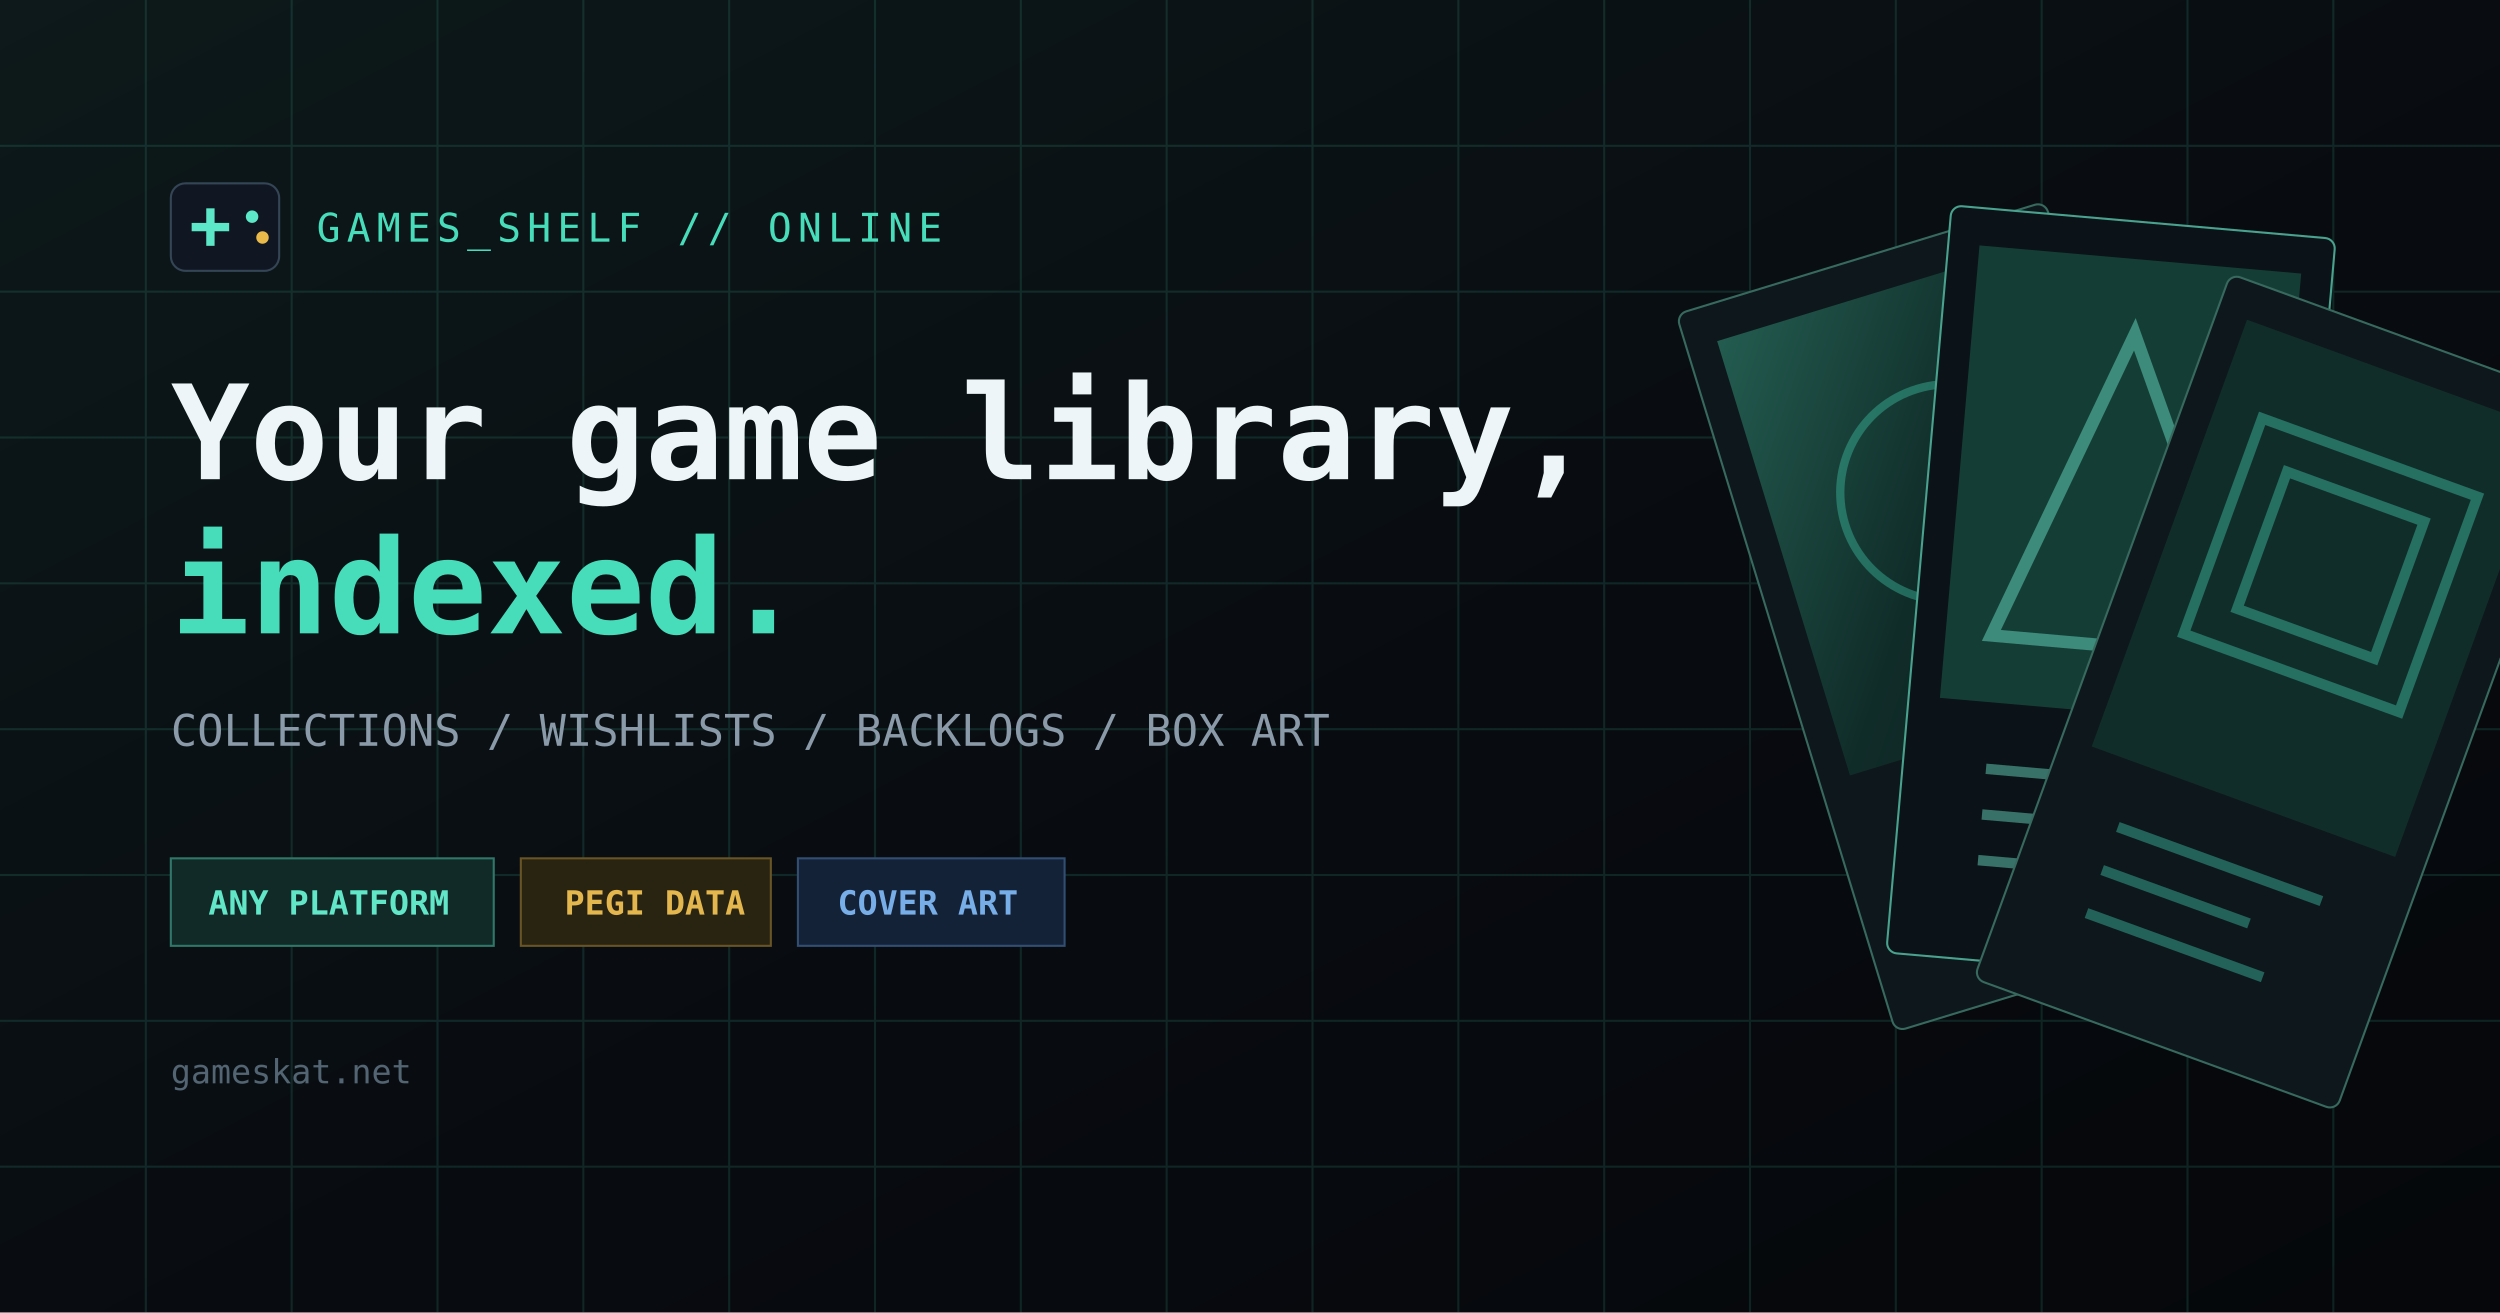
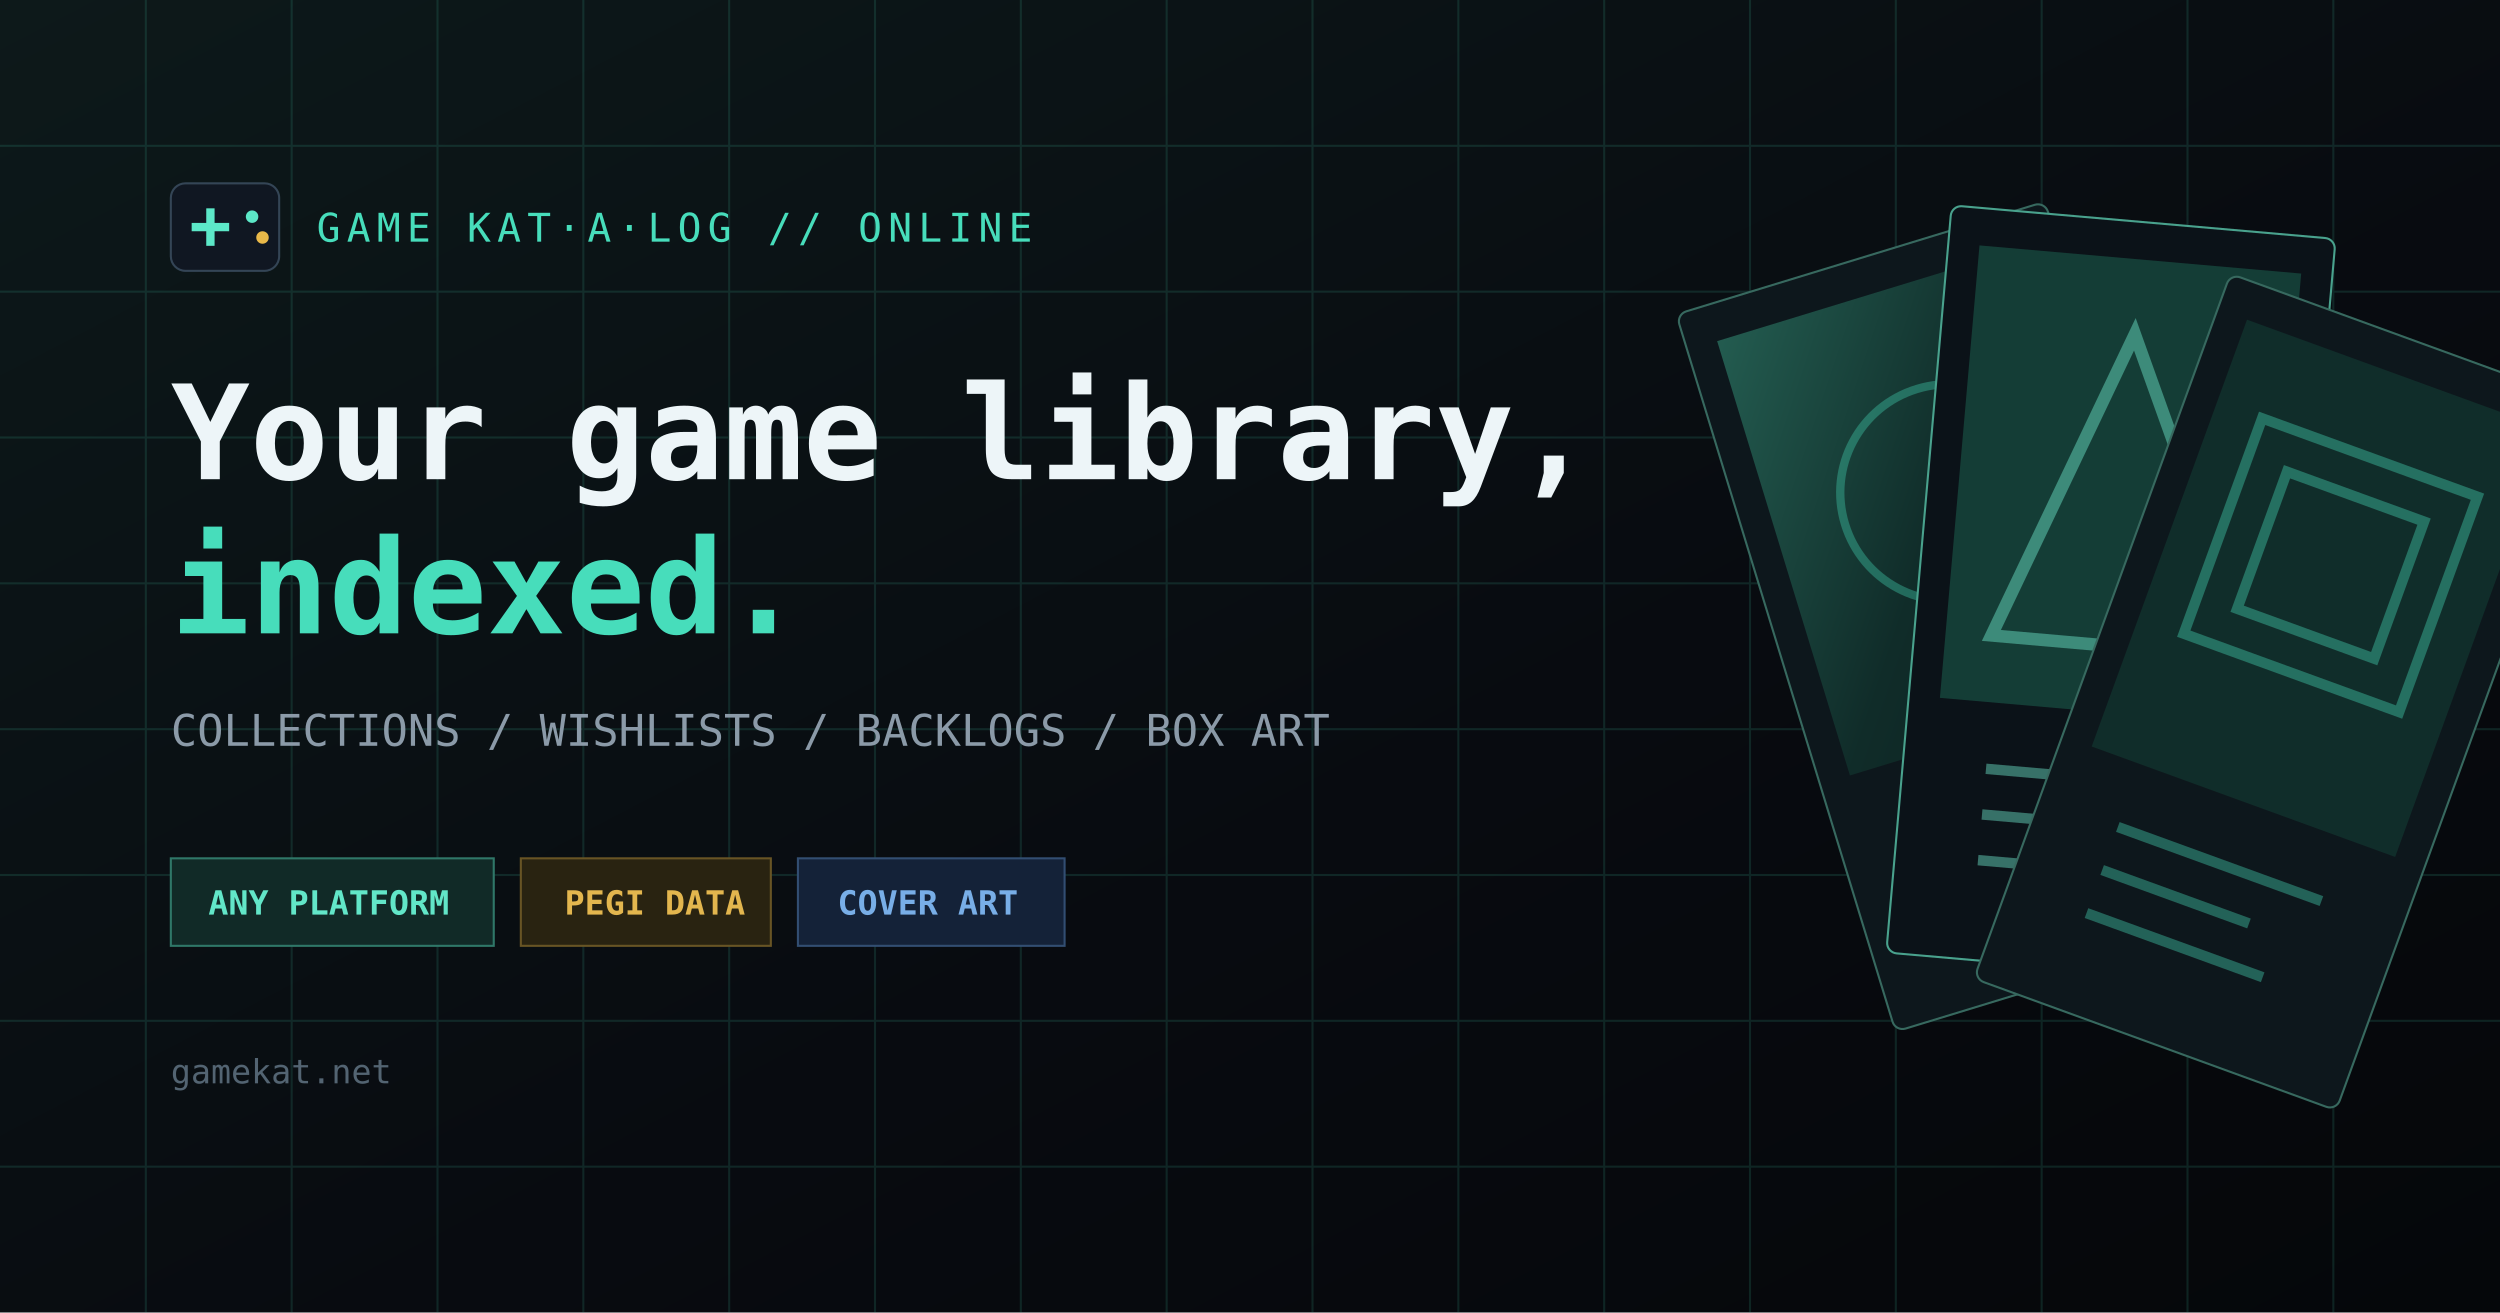
<svg xmlns="http://www.w3.org/2000/svg" width="1200" height="630" viewBox="0 0 1200 630">
  <defs>
    <linearGradient id="bg" x2="1" y2="1">
      <stop stop-color="#0d191a" />
      <stop offset=".58" stop-color="#080b10" />
      <stop offset="1" stop-color="#05070a" />
    </linearGradient>
    <linearGradient id="cover" x2="1" y2="1">
      <stop stop-color="#235c50" />
      <stop offset=".5" stop-color="#102c29" />
      <stop offset="1" stop-color="#0a1d1c" />
    </linearGradient>
    <filter id="shadow">
      <feDropShadow dx="0" dy="18" stdDeviation="15" flood-opacity=".65" />
    </filter>
  </defs>
  <rect width="1200" height="630" fill="url(#bg)" />
  <g opacity=".13" stroke="#47ddbb">
    <path d="M0 70h1200M0 140h1200M0 210h1200M0 280h1200M0 350h1200M0 420h1200M0 490h1200M0 560h1200" />
    <path d="M70 0v630M140 0v630M210 0v630M280 0v630M350 0v630M420 0v630M490 0v630M560 0v630M630 0v630M700 0v630M770 0v630M840 0v630M910 0v630M980 0v630M1050 0v630M1120 0v630" />
  </g>
  <g transform="translate(82 88)">
    <rect width="52" height="42" rx="7" fill="#101722" stroke="#344556" />
    <path d="M10 21h18M19 12v18" stroke="#5ce8c8" stroke-width="4" />
    <circle cx="39" cy="16" r="3" fill="#5ce8c8" />
    <circle cx="44" cy="26" r="3" fill="#e9b949" />
-     <text x="70" y="28" fill="#47ddbb" font-family="monospace" font-size="19" letter-spacing="3">GAMES_SHELF // ONLINE</text>
+     <text x="70" y="28" fill="#47ddbb" font-family="monospace" font-size="19" letter-spacing="3">GAME KAT·A·LOG // ONLINE</text>
    <text y="142" fill="#edf5f8" font-family="monospace" font-size="63" font-weight="700">Your game library,</text>
    <text y="216" fill="#edf5f8" font-family="monospace" font-size="63" font-weight="700">
      <tspan fill="#47ddbb">indexed.</tspan>
    </text>
    <text y="270" fill="#8b9aa8" font-family="monospace" font-size="21">COLLECTIONS  /  WISHLISTS  /  BACKLOGS  /  BOX ART</text>
    <g transform="translate(0 324)" font-family="monospace" font-size="16" font-weight="700">
      <rect width="155" height="42" fill="#112a27" stroke="#2f7768" />
      <text x="18" y="27" fill="#62e6c8">ANY PLATFORM</text>
      <rect x="168" width="120" height="42" fill="#292311" stroke="#685424" />
      <text x="189" y="27" fill="#e3b64e">PEGI DATA</text>
      <rect x="301" width="128" height="42" fill="#142238" stroke="#324e72" />
      <text x="320" y="27" fill="#78aee7">COVER ART</text>
    </g>
-     <text y="432" fill="#536472" font-family="monospace" font-size="16">gameskat.net</text>
+     <text y="432" fill="#536472" font-family="monospace" font-size="16">gamekat.net</text>
  </g>
  <g transform="translate(850 80)">
    <g transform="rotate(-17 110 220)">
      <rect x="5" y="32" width="185" height="360" rx="5" fill="#0d171c" stroke="#37695f" />
      <rect x="20" y="50" width="155" height="218" fill="url(#cover)" />
      <circle cx="105" cy="152" r="52" fill="none" stroke="#47ddbb" stroke-opacity=".35" stroke-width="4" />
      <path d="M48 300h98M48 322h70M48 344h85" stroke="#47ddbb" stroke-opacity=".38" stroke-width="5" />
    </g>
    <g transform="translate(65 -5) rotate(5 110 220)">
      <rect x="5" y="32" width="185" height="360" rx="5" fill="#0b1218" stroke="#49a28d" />
      <rect x="20" y="50" width="155" height="218" fill="#143d36" />
      <path d="M42 236 98 86l69 150z" fill="none" stroke="#6de6ca" stroke-opacity=".46" stroke-width="6" />
      <path d="M45 300h104M45 322h82M45 344h93" stroke="#6de6ca" stroke-opacity=".45" stroke-width="5" />
    </g>
    <g transform="translate(145 44) rotate(20 110 220)">
      <rect x="5" y="32" width="185" height="360" rx="5" fill="#0d171c" stroke="#37695f" />
      <rect x="20" y="50" width="155" height="218" fill="#102d2a" />
      <path d="M43 92h110v110H43zM63 112h70v70H63z" fill="none" stroke="#47ddbb" stroke-opacity=".38" stroke-width="5" />
      <path d="M45 300h104M45 322h75M45 344h90" stroke="#47ddbb" stroke-opacity=".38" stroke-width="5" />
    </g>
  </g>
</svg>
